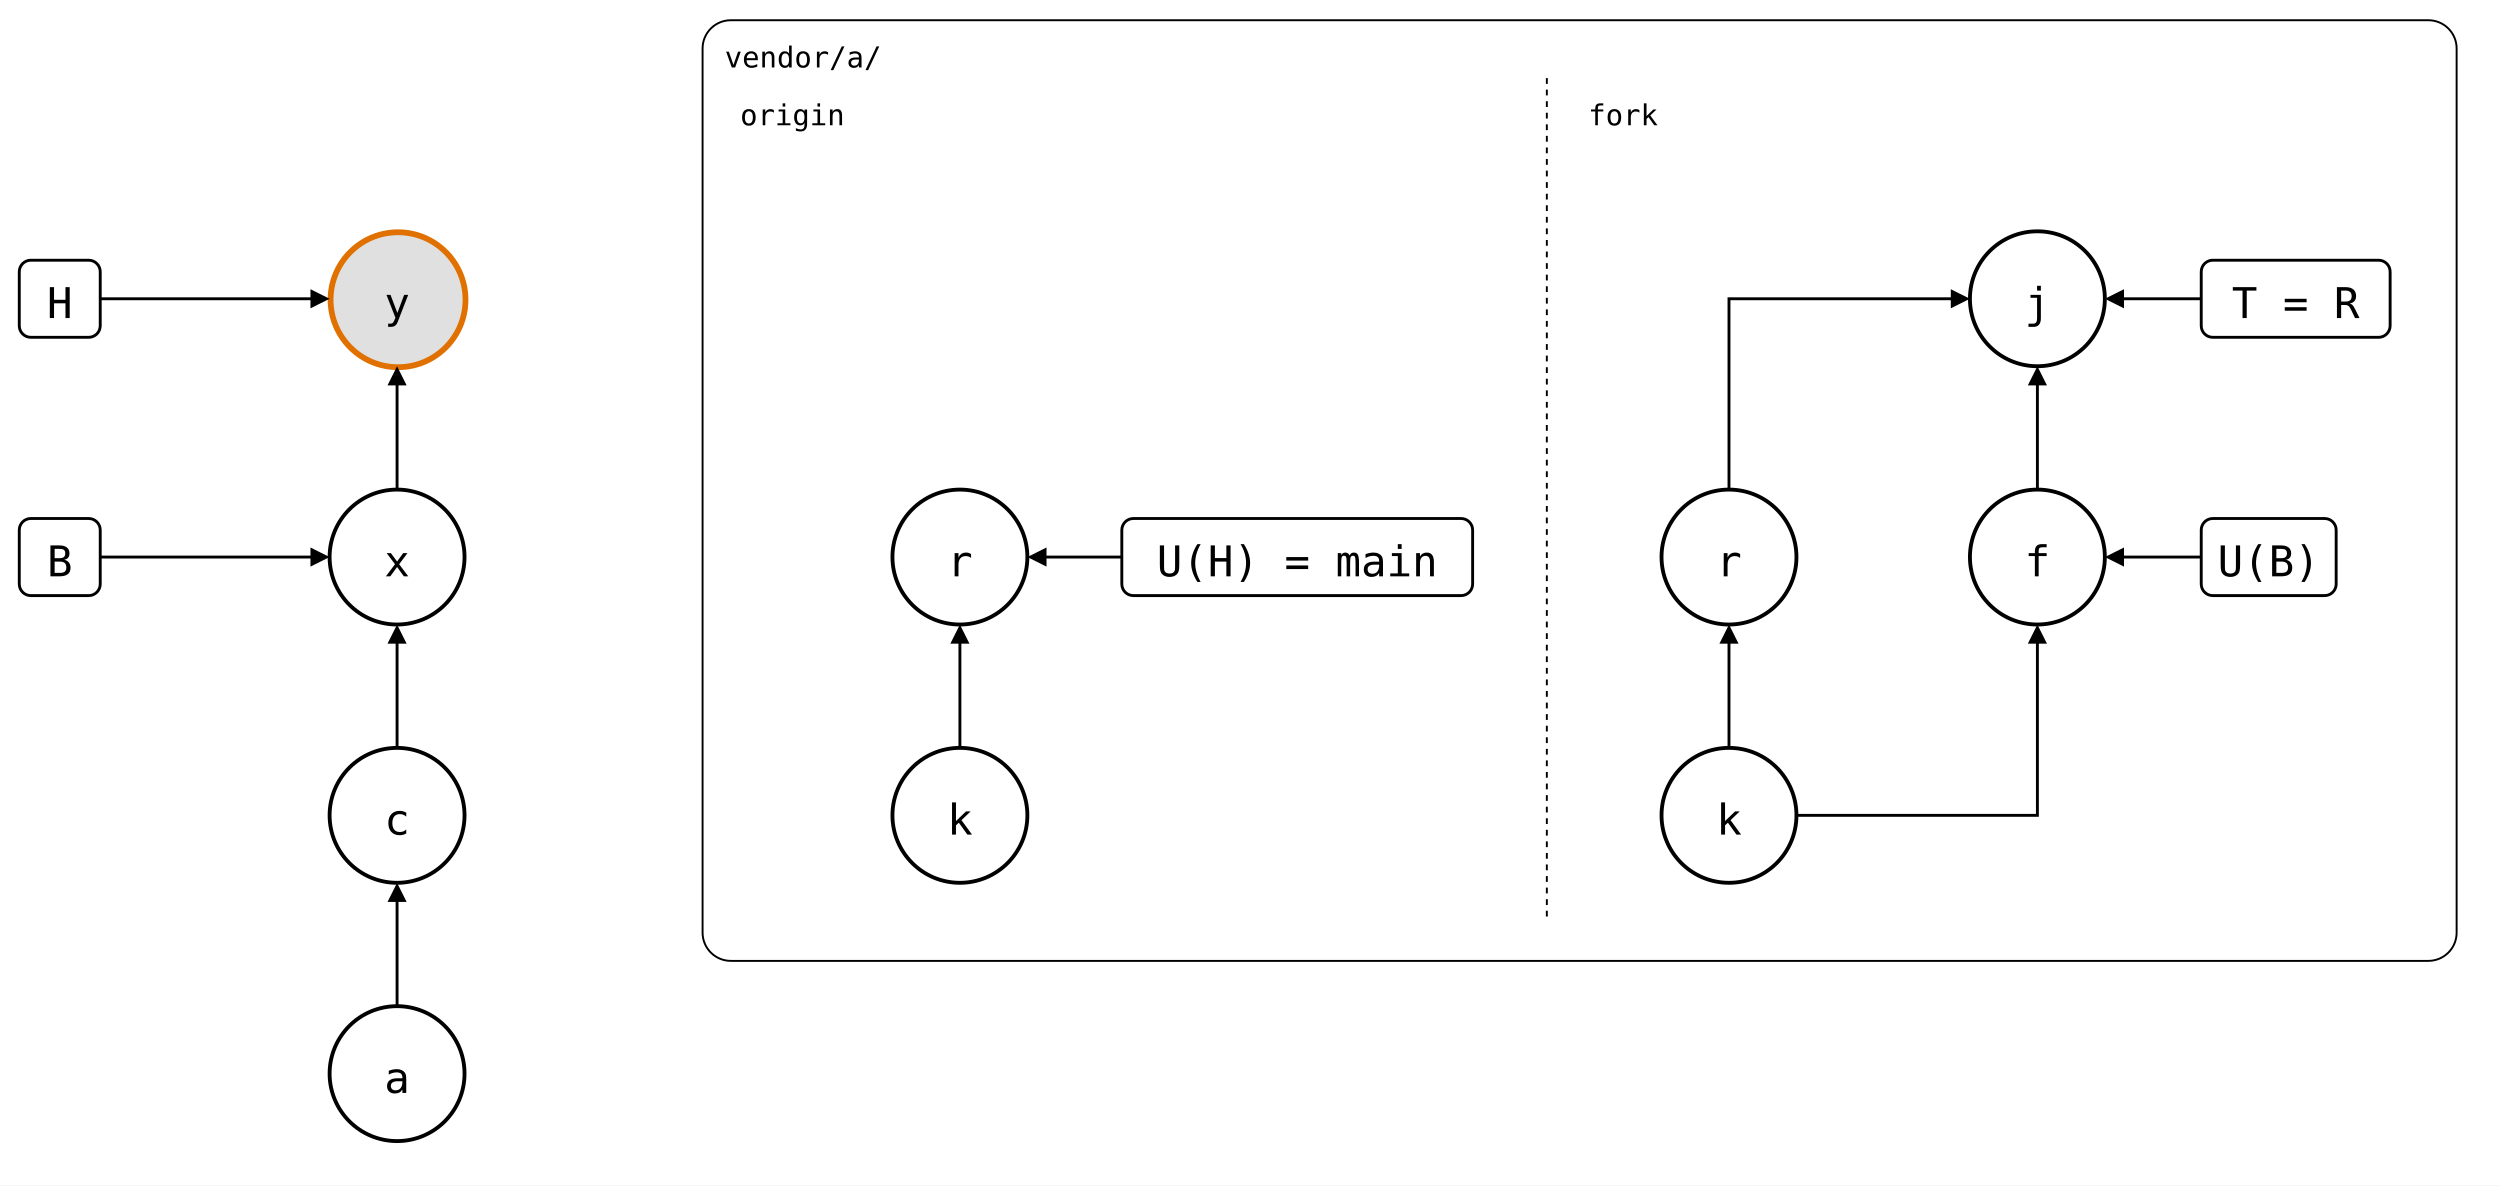
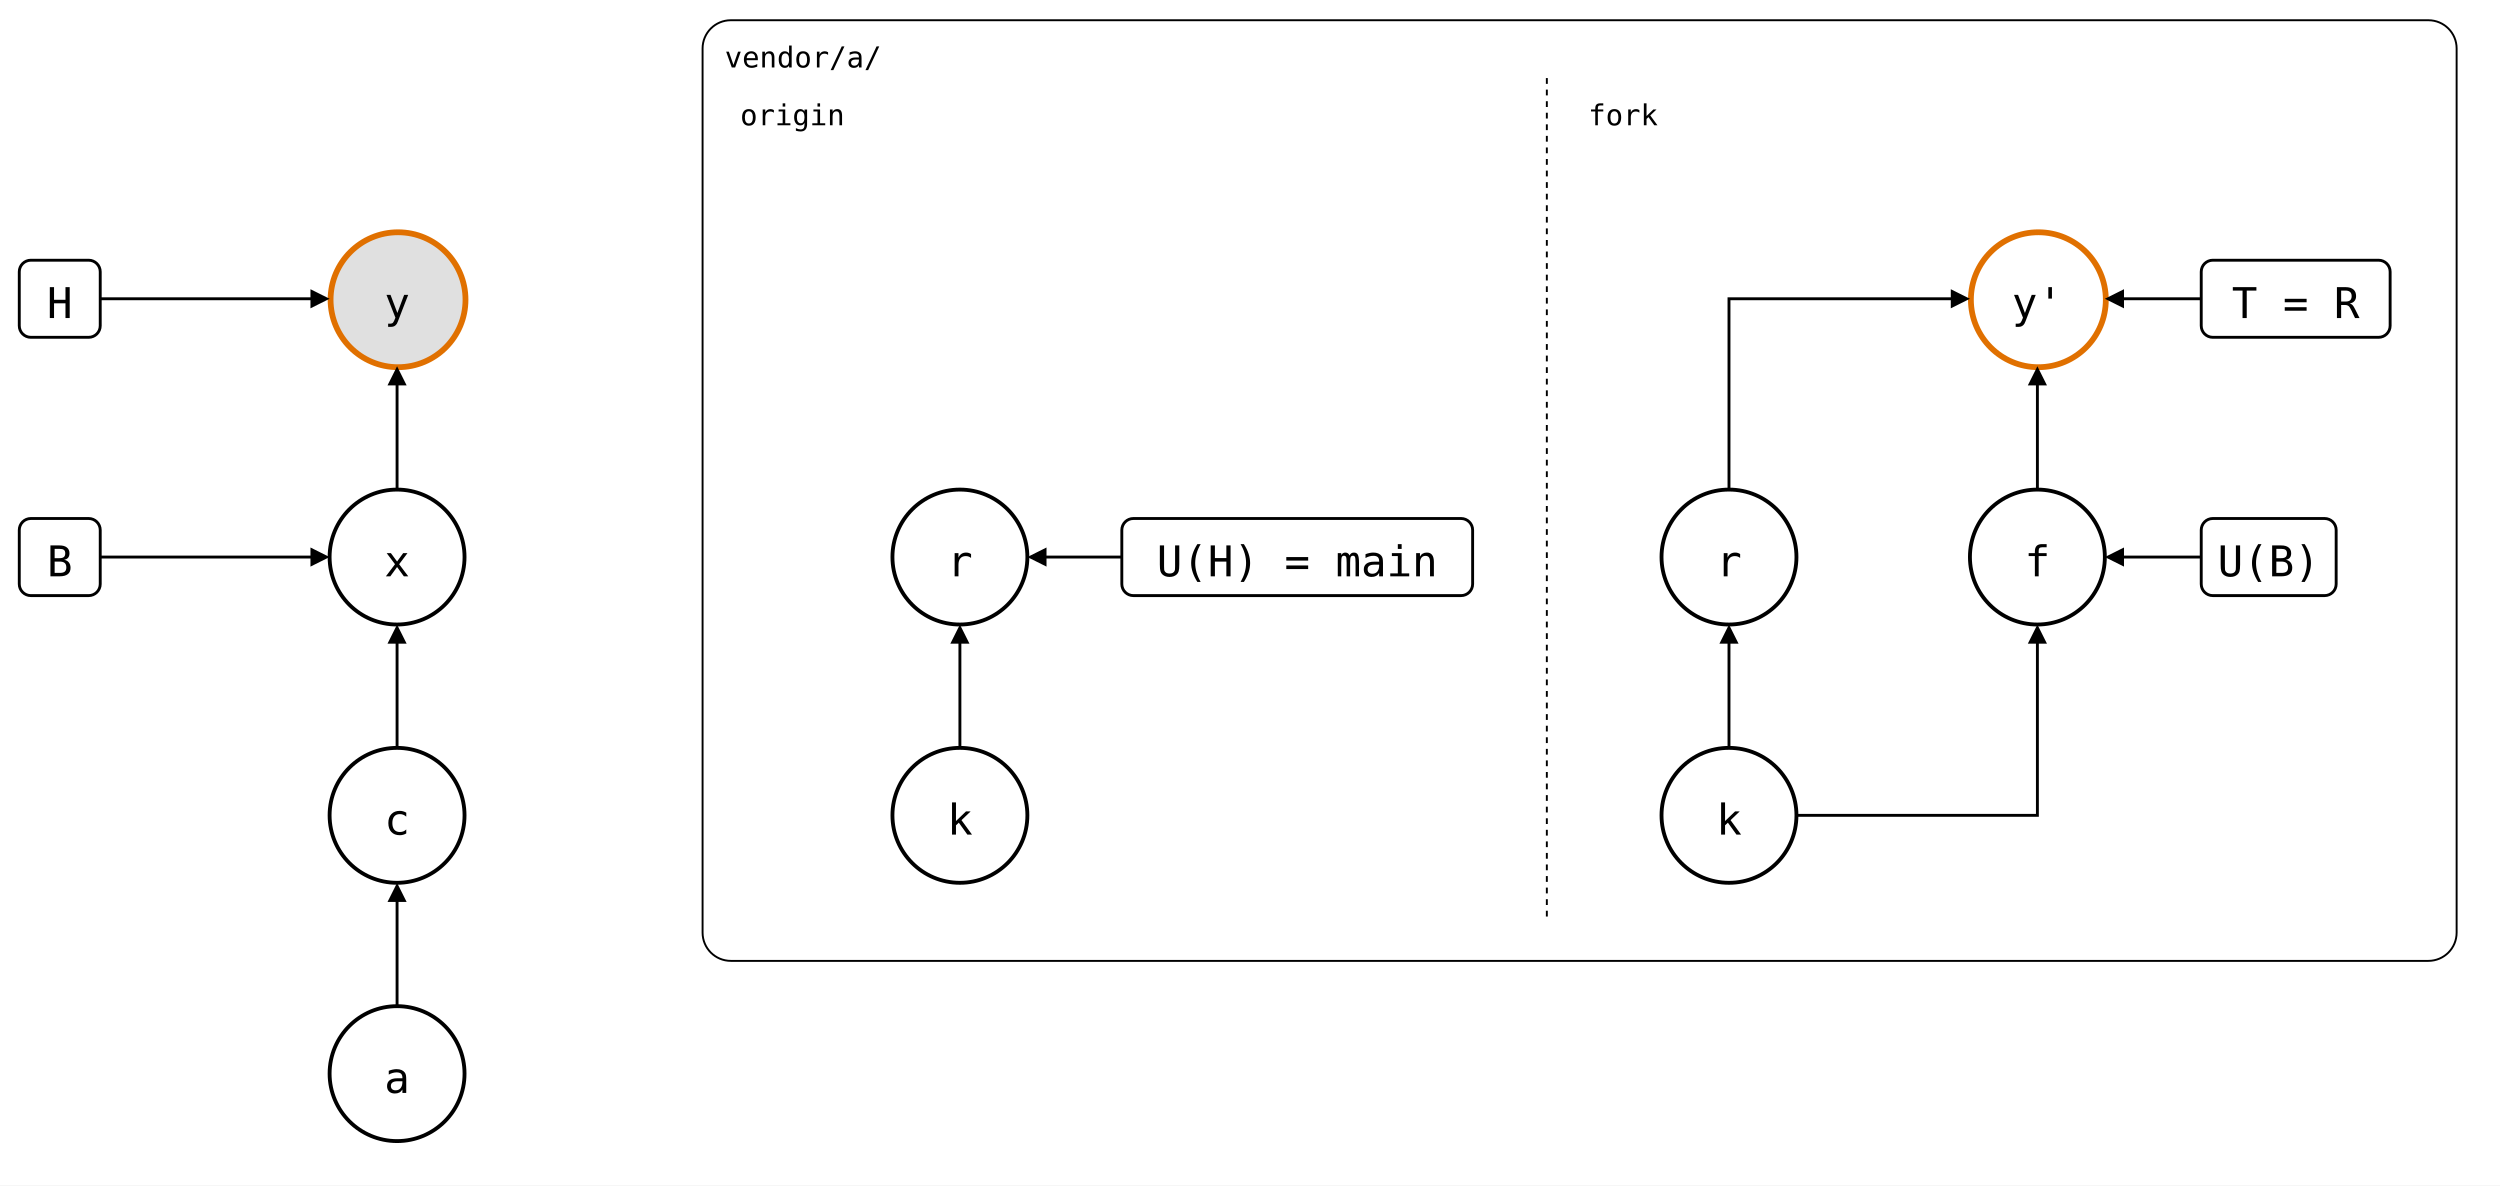
- <svg xmlns="http://www.w3.org/2000/svg" style="background: #ffffff; background-color: light-dark(#ffffff, #121212); color-scheme: light dark;" version="1.1" width="1297px" height="615px" viewBox="0 0 1297 615" id="ge-svg-NbMqAKwM394BuLRrmk7a" content="&lt;mxfile host=&quot;Electron&quot;&gt;&#10;  &lt;diagram name=&quot;several-upstreams&quot; id=&quot;several-upstreams&quot;&gt;&#10;    &lt;mxGraphModel grid=&quot;0&quot; gridSize=&quot;10&quot; guides=&quot;1&quot; tooltips=&quot;1&quot; connect=&quot;1&quot; arrows=&quot;1&quot; fold=&quot;0&quot; page=&quot;0&quot; pageScale=&quot;1&quot; pageWidth=&quot;850&quot; pageHeight=&quot;1100&quot; background=&quot;#ffffff&quot; math=&quot;0&quot; shadow=&quot;0&quot;&gt;&#10;      &lt;root&gt;&#10;        &lt;mxCell id=&quot;0&quot; /&gt;&#10;        &lt;mxCell id=&quot;1&quot; parent=&quot;0&quot; /&gt;&#10;        &lt;mxCell id=&quot;lane&quot; parent=&quot;1&quot; style=&quot;rounded=1;arcSize=3;fillColor=none;strokeWidth=1;fontSize=15;verticalAlign=top;align=left;spacingLeft=10;spacingTop=4;fontFamily=Roboto Mono,monospace;&quot; value=&quot;vendor/a/&quot; vertex=&quot;1&quot;&gt;&#10;          &lt;mxGeometry height=&quot;488&quot; width=&quot;910&quot; x=&quot;422&quot; y=&quot;30&quot; as=&quot;geometry&quot; /&gt;&#10;        &lt;/mxCell&gt;&#10;        &lt;mxCell id=&quot;sep&quot; parent=&quot;1&quot; style=&quot;line;direction=south;dashed=1;strokeWidth=1;&quot; value=&quot;&quot; vertex=&quot;1&quot;&gt;&#10;          &lt;mxGeometry height=&quot;438&quot; width=&quot;20&quot; x=&quot;850&quot; y=&quot;60&quot; as=&quot;geometry&quot; /&gt;&#10;        &lt;/mxCell&gt;&#10;        &lt;mxCell id=&quot;side_o&quot; parent=&quot;1&quot; style=&quot;text;fontSize=15;align=left;verticalAlign=top;fontFamily=Roboto Mono,monospace;&quot; value=&quot;origin&quot; vertex=&quot;1&quot;&gt;&#10;          &lt;mxGeometry height=&quot;24&quot; width=&quot;120&quot; x=&quot;440&quot; y=&quot;64&quot; as=&quot;geometry&quot; /&gt;&#10;        &lt;/mxCell&gt;&#10;        &lt;mxCell id=&quot;side_f&quot; parent=&quot;1&quot; style=&quot;text;fontSize=15;align=left;verticalAlign=top;fontFamily=Roboto Mono,monospace;&quot; value=&quot;fork&quot; vertex=&quot;1&quot;&gt;&#10;          &lt;mxGeometry height=&quot;24&quot; width=&quot;120&quot; x=&quot;880&quot; y=&quot;64&quot; as=&quot;geometry&quot; /&gt;&#10;        &lt;/mxCell&gt;&#10;        &lt;mxCell id=&quot;y&quot; parent=&quot;1&quot; style=&quot;ellipse;aspect=fixed;fontSize=22;fontFamily=Roboto Mono,monospace;fillColor=#E0E0E0;strokeColor=#E07000;strokeWidth=3;&quot; value=&quot;y&quot; vertex=&quot;1&quot;&gt;&#10;          &lt;mxGeometry height=&quot;70&quot; width=&quot;70&quot; x=&quot;229&quot; y=&quot;140&quot; as=&quot;geometry&quot; /&gt;&#10;        &lt;/mxCell&gt;&#10;        &lt;mxCell id=&quot;x&quot; parent=&quot;1&quot; style=&quot;ellipse;aspect=fixed;strokeWidth=2;fontSize=22;fontFamily=Roboto Mono,monospace;&quot; value=&quot;x&quot; vertex=&quot;1&quot;&gt;&#10;          &lt;mxGeometry height=&quot;70&quot; width=&quot;70&quot; x=&quot;229&quot; y=&quot;274&quot; as=&quot;geometry&quot; /&gt;&#10;        &lt;/mxCell&gt;&#10;        &lt;mxCell id=&quot;c&quot; parent=&quot;1&quot; style=&quot;ellipse;aspect=fixed;strokeWidth=2;fontSize=22;fontFamily=Roboto Mono,monospace;&quot; value=&quot;c&quot; vertex=&quot;1&quot;&gt;&#10;          &lt;mxGeometry height=&quot;70&quot; width=&quot;70&quot; x=&quot;229&quot; y=&quot;408&quot; as=&quot;geometry&quot; /&gt;&#10;        &lt;/mxCell&gt;&#10;        &lt;mxCell id=&quot;a&quot; parent=&quot;1&quot; style=&quot;ellipse;aspect=fixed;strokeWidth=2;fontSize=22;fontFamily=Roboto Mono,monospace;&quot; value=&quot;a&quot; vertex=&quot;1&quot;&gt;&#10;          &lt;mxGeometry height=&quot;70&quot; width=&quot;70&quot; x=&quot;229&quot; y=&quot;542&quot; as=&quot;geometry&quot; /&gt;&#10;        &lt;/mxCell&gt;&#10;        &lt;mxCell id=&quot;ro&quot; parent=&quot;1&quot; style=&quot;ellipse;aspect=fixed;strokeWidth=2;fontSize=22;fontFamily=Roboto Mono,monospace;&quot; value=&quot;r&quot; vertex=&quot;1&quot;&gt;&#10;          &lt;mxGeometry height=&quot;70&quot; width=&quot;70&quot; x=&quot;521&quot; y=&quot;274&quot; as=&quot;geometry&quot; /&gt;&#10;        &lt;/mxCell&gt;&#10;        &lt;mxCell id=&quot;ko&quot; parent=&quot;1&quot; style=&quot;ellipse;aspect=fixed;strokeWidth=2;fontSize=22;fontFamily=Roboto Mono,monospace;&quot; value=&quot;k&quot; vertex=&quot;1&quot;&gt;&#10;          &lt;mxGeometry height=&quot;70&quot; width=&quot;70&quot; x=&quot;521&quot; y=&quot;408&quot; as=&quot;geometry&quot; /&gt;&#10;        &lt;/mxCell&gt;&#10;        &lt;mxCell id=&quot;rf&quot; parent=&quot;1&quot; style=&quot;ellipse;aspect=fixed;strokeWidth=2;fontSize=22;fontFamily=Roboto Mono,monospace;&quot; value=&quot;r&quot; vertex=&quot;1&quot;&gt;&#10;          &lt;mxGeometry height=&quot;70&quot; width=&quot;70&quot; x=&quot;920&quot; y=&quot;274&quot; as=&quot;geometry&quot; /&gt;&#10;        &lt;/mxCell&gt;&#10;        &lt;mxCell id=&quot;kf&quot; parent=&quot;1&quot; style=&quot;ellipse;aspect=fixed;strokeWidth=2;fontSize=22;fontFamily=Roboto Mono,monospace;&quot; value=&quot;k&quot; vertex=&quot;1&quot;&gt;&#10;          &lt;mxGeometry height=&quot;70&quot; width=&quot;70&quot; x=&quot;920&quot; y=&quot;408&quot; as=&quot;geometry&quot; /&gt;&#10;        &lt;/mxCell&gt;&#10;        &lt;mxCell id=&quot;f&quot; parent=&quot;1&quot; style=&quot;ellipse;aspect=fixed;strokeWidth=2;fontSize=22;fontFamily=Roboto Mono,monospace;&quot; value=&quot;f&quot; vertex=&quot;1&quot;&gt;&#10;          &lt;mxGeometry height=&quot;70&quot; width=&quot;70&quot; x=&quot;1080&quot; y=&quot;274&quot; as=&quot;geometry&quot; /&gt;&#10;        &lt;/mxCell&gt;&#10;        &lt;mxCell id=&quot;j&quot; parent=&quot;1&quot; style=&quot;ellipse;aspect=fixed;strokeWidth=2;fontSize=22;fontFamily=Roboto Mono,monospace;&quot; value=&quot;j&quot; vertex=&quot;1&quot;&gt;&#10;          &lt;mxGeometry height=&quot;70&quot; width=&quot;70&quot; x=&quot;1080&quot; y=&quot;140&quot; as=&quot;geometry&quot; /&gt;&#10;        &lt;/mxCell&gt;&#10;        &lt;mxCell id=&quot;h&quot; parent=&quot;1&quot; style=&quot;rounded=1;strokeWidth=1.5;fontSize=22;fontFamily=Roboto Mono,monospace;&quot; value=&quot;H&quot; vertex=&quot;1&quot;&gt;&#10;          &lt;mxGeometry height=&quot;40&quot; width=&quot;42&quot; x=&quot;68&quot; y=&quot;155&quot; as=&quot;geometry&quot; /&gt;&#10;        &lt;/mxCell&gt;&#10;        &lt;mxCell id=&quot;b&quot; parent=&quot;1&quot; style=&quot;rounded=1;strokeWidth=1.5;fontSize=22;fontFamily=Roboto Mono,monospace;&quot; value=&quot;B&quot; vertex=&quot;1&quot;&gt;&#10;          &lt;mxGeometry height=&quot;40&quot; width=&quot;42&quot; x=&quot;68&quot; y=&quot;289&quot; as=&quot;geometry&quot; /&gt;&#10;        &lt;/mxCell&gt;&#10;        &lt;mxCell id=&quot;uh&quot; parent=&quot;1&quot; style=&quot;rounded=1;strokeWidth=1.5;fontSize=22;fontFamily=Roboto Mono,monospace;&quot; value=&quot;U(H) = main&quot; vertex=&quot;1&quot;&gt;&#10;          &lt;mxGeometry height=&quot;40&quot; width=&quot;182&quot; x=&quot;640&quot; y=&quot;289&quot; as=&quot;geometry&quot; /&gt;&#10;        &lt;/mxCell&gt;&#10;        &lt;mxCell id=&quot;t&quot; parent=&quot;1&quot; style=&quot;rounded=1;strokeWidth=1.5;fontSize=22;fontFamily=Roboto Mono,monospace;&quot; value=&quot;T = R&quot; vertex=&quot;1&quot;&gt;&#10;          &lt;mxGeometry height=&quot;40&quot; width=&quot;98&quot; x=&quot;1200&quot; y=&quot;155&quot; as=&quot;geometry&quot; /&gt;&#10;        &lt;/mxCell&gt;&#10;        &lt;mxCell id=&quot;ub&quot; parent=&quot;1&quot; style=&quot;rounded=1;strokeWidth=1.5;fontSize=22;fontFamily=Roboto Mono,monospace;&quot; value=&quot;U(B)&quot; vertex=&quot;1&quot;&gt;&#10;          &lt;mxGeometry height=&quot;40&quot; width=&quot;70&quot; x=&quot;1200&quot; y=&quot;289&quot; as=&quot;geometry&quot; /&gt;&#10;        &lt;/mxCell&gt;&#10;        &lt;mxCell id=&quot;e0&quot; edge=&quot;1&quot; parent=&quot;1&quot; source=&quot;a&quot; style=&quot;endArrow=block;endFill=1;html=1;strokeWidth=1.5;rounded=0;&quot; target=&quot;c&quot;&gt;&#10;          &lt;mxGeometry relative=&quot;1&quot; as=&quot;geometry&quot; /&gt;&#10;        &lt;/mxCell&gt;&#10;        &lt;mxCell id=&quot;e1&quot; edge=&quot;1&quot; parent=&quot;1&quot; source=&quot;c&quot; style=&quot;endArrow=block;endFill=1;html=1;strokeWidth=1.5;rounded=0;&quot; target=&quot;x&quot;&gt;&#10;          &lt;mxGeometry relative=&quot;1&quot; as=&quot;geometry&quot; /&gt;&#10;        &lt;/mxCell&gt;&#10;        &lt;mxCell id=&quot;e2&quot; edge=&quot;1&quot; parent=&quot;1&quot; source=&quot;x&quot; style=&quot;endArrow=block;endFill=1;html=1;strokeWidth=1.5;rounded=0;&quot; target=&quot;y&quot;&gt;&#10;          &lt;mxGeometry relative=&quot;1&quot; as=&quot;geometry&quot; /&gt;&#10;        &lt;/mxCell&gt;&#10;        &lt;mxCell id=&quot;e3&quot; edge=&quot;1&quot; parent=&quot;1&quot; source=&quot;ko&quot; style=&quot;endArrow=block;endFill=1;html=1;strokeWidth=1.5;rounded=0;&quot; target=&quot;ro&quot;&gt;&#10;          &lt;mxGeometry relative=&quot;1&quot; as=&quot;geometry&quot; /&gt;&#10;        &lt;/mxCell&gt;&#10;        &lt;mxCell id=&quot;e4&quot; edge=&quot;1&quot; parent=&quot;1&quot; source=&quot;kf&quot; style=&quot;endArrow=block;endFill=1;html=1;strokeWidth=1.5;rounded=0;&quot; target=&quot;rf&quot;&gt;&#10;          &lt;mxGeometry relative=&quot;1&quot; as=&quot;geometry&quot; /&gt;&#10;        &lt;/mxCell&gt;&#10;        &lt;mxCell id=&quot;e5&quot; edge=&quot;1&quot; parent=&quot;1&quot; source=&quot;kf&quot; style=&quot;endArrow=block;endFill=1;html=1;strokeWidth=1.5;rounded=0;edgeStyle=orthogonalEdgeStyle;exitX=1;exitY=0.5;entryX=0.5;entryY=1;&quot; target=&quot;f&quot;&gt;&#10;          &lt;mxGeometry relative=&quot;1&quot; as=&quot;geometry&quot; /&gt;&#10;        &lt;/mxCell&gt;&#10;        &lt;mxCell id=&quot;e6&quot; edge=&quot;1&quot; parent=&quot;1&quot; source=&quot;f&quot; style=&quot;endArrow=block;endFill=1;html=1;strokeWidth=1.5;rounded=0;&quot; target=&quot;j&quot;&gt;&#10;          &lt;mxGeometry relative=&quot;1&quot; as=&quot;geometry&quot; /&gt;&#10;        &lt;/mxCell&gt;&#10;        &lt;mxCell id=&quot;e7&quot; edge=&quot;1&quot; parent=&quot;1&quot; source=&quot;rf&quot; style=&quot;endArrow=block;endFill=1;html=1;strokeWidth=1.5;rounded=0;edgeStyle=orthogonalEdgeStyle;exitX=0.5;exitY=0;entryX=0;entryY=0.5;&quot; target=&quot;j&quot;&gt;&#10;          &lt;mxGeometry relative=&quot;1&quot; as=&quot;geometry&quot; /&gt;&#10;        &lt;/mxCell&gt;&#10;        &lt;mxCell id=&quot;e8&quot; edge=&quot;1&quot; parent=&quot;1&quot; source=&quot;h&quot; style=&quot;endArrow=block;endFill=1;html=1;strokeWidth=1.5;rounded=0;&quot; target=&quot;y&quot;&gt;&#10;          &lt;mxGeometry relative=&quot;1&quot; as=&quot;geometry&quot; /&gt;&#10;        &lt;/mxCell&gt;&#10;        &lt;mxCell id=&quot;e9&quot; edge=&quot;1&quot; parent=&quot;1&quot; source=&quot;b&quot; style=&quot;endArrow=block;endFill=1;html=1;strokeWidth=1.5;rounded=0;&quot; target=&quot;x&quot;&gt;&#10;          &lt;mxGeometry relative=&quot;1&quot; as=&quot;geometry&quot; /&gt;&#10;        &lt;/mxCell&gt;&#10;        &lt;mxCell id=&quot;e10&quot; edge=&quot;1&quot; parent=&quot;1&quot; source=&quot;uh&quot; style=&quot;endArrow=block;endFill=1;html=1;strokeWidth=1.5;rounded=0;&quot; target=&quot;ro&quot;&gt;&#10;          &lt;mxGeometry relative=&quot;1&quot; as=&quot;geometry&quot; /&gt;&#10;        &lt;/mxCell&gt;&#10;        &lt;mxCell id=&quot;e11&quot; edge=&quot;1&quot; parent=&quot;1&quot; source=&quot;t&quot; style=&quot;endArrow=block;endFill=1;html=1;strokeWidth=1.5;rounded=0;&quot; target=&quot;j&quot;&gt;&#10;          &lt;mxGeometry relative=&quot;1&quot; as=&quot;geometry&quot; /&gt;&#10;        &lt;/mxCell&gt;&#10;        &lt;mxCell id=&quot;e12&quot; edge=&quot;1&quot; parent=&quot;1&quot; source=&quot;ub&quot; style=&quot;endArrow=block;endFill=1;html=1;strokeWidth=1.5;rounded=0;&quot; target=&quot;f&quot;&gt;&#10;          &lt;mxGeometry relative=&quot;1&quot; as=&quot;geometry&quot; /&gt;&#10;        &lt;/mxCell&gt;&#10;      &lt;/root&gt;&#10;    &lt;/mxGraphModel&gt;&#10;  &lt;/diagram&gt;&#10;&lt;/mxfile&gt;&#10;">
-   <style type="text/css">@supports (color: light-dark(#000, #fff)) { #ge-svg-NbMqAKwM394BuLRrmk7a { --ge-adaptive-bg: light-dark(#ffffff, var(--ge-dark-color, #121212)); } }</style>
+ <svg xmlns="http://www.w3.org/2000/svg" style="background: #ffffff; background-color: light-dark(#ffffff, #121212); color-scheme: light dark;" version="1.1" width="1297px" height="615px" viewBox="0 0 1297 615" id="ge-svg-DPiv9mhn7lbnuouJUh_d" content="&lt;mxfile host=&quot;Electron&quot;&gt;&#10;  &lt;diagram name=&quot;several-upstreams&quot; id=&quot;several-upstreams&quot;&gt;&#10;    &lt;mxGraphModel grid=&quot;0&quot; gridSize=&quot;10&quot; guides=&quot;1&quot; tooltips=&quot;1&quot; connect=&quot;1&quot; arrows=&quot;1&quot; fold=&quot;0&quot; page=&quot;0&quot; pageScale=&quot;1&quot; pageWidth=&quot;850&quot; pageHeight=&quot;1100&quot; background=&quot;#ffffff&quot; math=&quot;0&quot; shadow=&quot;0&quot;&gt;&#10;      &lt;root&gt;&#10;        &lt;mxCell id=&quot;0&quot; /&gt;&#10;        &lt;mxCell id=&quot;1&quot; parent=&quot;0&quot; /&gt;&#10;        &lt;mxCell id=&quot;lane&quot; parent=&quot;1&quot; style=&quot;rounded=1;arcSize=3;fillColor=none;strokeWidth=1;fontSize=15;verticalAlign=top;align=left;spacingLeft=10;spacingTop=4;fontFamily=Roboto Mono,monospace;&quot; value=&quot;vendor/a/&quot; vertex=&quot;1&quot;&gt;&#10;          &lt;mxGeometry height=&quot;488&quot; width=&quot;910&quot; x=&quot;422&quot; y=&quot;30&quot; as=&quot;geometry&quot; /&gt;&#10;        &lt;/mxCell&gt;&#10;        &lt;mxCell id=&quot;sep&quot; parent=&quot;1&quot; style=&quot;line;direction=south;dashed=1;strokeWidth=1;&quot; value=&quot;&quot; vertex=&quot;1&quot;&gt;&#10;          &lt;mxGeometry height=&quot;438&quot; width=&quot;20&quot; x=&quot;850&quot; y=&quot;60&quot; as=&quot;geometry&quot; /&gt;&#10;        &lt;/mxCell&gt;&#10;        &lt;mxCell id=&quot;side_o&quot; parent=&quot;1&quot; style=&quot;text;fontSize=15;align=left;verticalAlign=top;fontFamily=Roboto Mono,monospace;&quot; value=&quot;origin&quot; vertex=&quot;1&quot;&gt;&#10;          &lt;mxGeometry height=&quot;24&quot; width=&quot;120&quot; x=&quot;440&quot; y=&quot;64&quot; as=&quot;geometry&quot; /&gt;&#10;        &lt;/mxCell&gt;&#10;        &lt;mxCell id=&quot;side_f&quot; parent=&quot;1&quot; style=&quot;text;fontSize=15;align=left;verticalAlign=top;fontFamily=Roboto Mono,monospace;&quot; value=&quot;fork&quot; vertex=&quot;1&quot;&gt;&#10;          &lt;mxGeometry height=&quot;24&quot; width=&quot;120&quot; x=&quot;880&quot; y=&quot;64&quot; as=&quot;geometry&quot; /&gt;&#10;        &lt;/mxCell&gt;&#10;        &lt;mxCell id=&quot;y&quot; parent=&quot;1&quot; style=&quot;ellipse;aspect=fixed;fontSize=22;fontFamily=Roboto Mono,monospace;fillColor=#E0E0E0;strokeColor=#E07000;strokeWidth=3;&quot; value=&quot;y&quot; vertex=&quot;1&quot;&gt;&#10;          &lt;mxGeometry height=&quot;70&quot; width=&quot;70&quot; x=&quot;229&quot; y=&quot;140&quot; as=&quot;geometry&quot; /&gt;&#10;        &lt;/mxCell&gt;&#10;        &lt;mxCell id=&quot;x&quot; parent=&quot;1&quot; style=&quot;ellipse;aspect=fixed;strokeWidth=2;fontSize=22;fontFamily=Roboto Mono,monospace;&quot; value=&quot;x&quot; vertex=&quot;1&quot;&gt;&#10;          &lt;mxGeometry height=&quot;70&quot; width=&quot;70&quot; x=&quot;229&quot; y=&quot;274&quot; as=&quot;geometry&quot; /&gt;&#10;        &lt;/mxCell&gt;&#10;        &lt;mxCell id=&quot;c&quot; parent=&quot;1&quot; style=&quot;ellipse;aspect=fixed;strokeWidth=2;fontSize=22;fontFamily=Roboto Mono,monospace;&quot; value=&quot;c&quot; vertex=&quot;1&quot;&gt;&#10;          &lt;mxGeometry height=&quot;70&quot; width=&quot;70&quot; x=&quot;229&quot; y=&quot;408&quot; as=&quot;geometry&quot; /&gt;&#10;        &lt;/mxCell&gt;&#10;        &lt;mxCell id=&quot;a&quot; parent=&quot;1&quot; style=&quot;ellipse;aspect=fixed;strokeWidth=2;fontSize=22;fontFamily=Roboto Mono,monospace;&quot; value=&quot;a&quot; vertex=&quot;1&quot;&gt;&#10;          &lt;mxGeometry height=&quot;70&quot; width=&quot;70&quot; x=&quot;229&quot; y=&quot;542&quot; as=&quot;geometry&quot; /&gt;&#10;        &lt;/mxCell&gt;&#10;        &lt;mxCell id=&quot;ro&quot; parent=&quot;1&quot; style=&quot;ellipse;aspect=fixed;strokeWidth=2;fontSize=22;fontFamily=Roboto Mono,monospace;&quot; value=&quot;r&quot; vertex=&quot;1&quot;&gt;&#10;          &lt;mxGeometry height=&quot;70&quot; width=&quot;70&quot; x=&quot;521&quot; y=&quot;274&quot; as=&quot;geometry&quot; /&gt;&#10;        &lt;/mxCell&gt;&#10;        &lt;mxCell id=&quot;ko&quot; parent=&quot;1&quot; style=&quot;ellipse;aspect=fixed;strokeWidth=2;fontSize=22;fontFamily=Roboto Mono,monospace;&quot; value=&quot;k&quot; vertex=&quot;1&quot;&gt;&#10;          &lt;mxGeometry height=&quot;70&quot; width=&quot;70&quot; x=&quot;521&quot; y=&quot;408&quot; as=&quot;geometry&quot; /&gt;&#10;        &lt;/mxCell&gt;&#10;        &lt;mxCell id=&quot;rf&quot; parent=&quot;1&quot; style=&quot;ellipse;aspect=fixed;strokeWidth=2;fontSize=22;fontFamily=Roboto Mono,monospace;&quot; value=&quot;r&quot; vertex=&quot;1&quot;&gt;&#10;          &lt;mxGeometry height=&quot;70&quot; width=&quot;70&quot; x=&quot;920&quot; y=&quot;274&quot; as=&quot;geometry&quot; /&gt;&#10;        &lt;/mxCell&gt;&#10;        &lt;mxCell id=&quot;kf&quot; parent=&quot;1&quot; style=&quot;ellipse;aspect=fixed;strokeWidth=2;fontSize=22;fontFamily=Roboto Mono,monospace;&quot; value=&quot;k&quot; vertex=&quot;1&quot;&gt;&#10;          &lt;mxGeometry height=&quot;70&quot; width=&quot;70&quot; x=&quot;920&quot; y=&quot;408&quot; as=&quot;geometry&quot; /&gt;&#10;        &lt;/mxCell&gt;&#10;        &lt;mxCell id=&quot;f&quot; parent=&quot;1&quot; style=&quot;ellipse;aspect=fixed;strokeWidth=2;fontSize=22;fontFamily=Roboto Mono,monospace;&quot; value=&quot;f&quot; vertex=&quot;1&quot;&gt;&#10;          &lt;mxGeometry height=&quot;70&quot; width=&quot;70&quot; x=&quot;1080&quot; y=&quot;274&quot; as=&quot;geometry&quot; /&gt;&#10;        &lt;/mxCell&gt;&#10;        &lt;mxCell id=&quot;j&quot; parent=&quot;1&quot; style=&quot;ellipse;aspect=fixed;fontSize=22;fontFamily=Roboto Mono,monospace;strokeColor=#E07000;strokeWidth=3;&quot; value=&quot;y&amp;#39;&quot; vertex=&quot;1&quot;&gt;&#10;          &lt;mxGeometry height=&quot;70&quot; width=&quot;70&quot; x=&quot;1080&quot; y=&quot;140&quot; as=&quot;geometry&quot; /&gt;&#10;        &lt;/mxCell&gt;&#10;        &lt;mxCell id=&quot;h&quot; parent=&quot;1&quot; style=&quot;rounded=1;strokeWidth=1.5;fontSize=22;fontFamily=Roboto Mono,monospace;&quot; value=&quot;H&quot; vertex=&quot;1&quot;&gt;&#10;          &lt;mxGeometry height=&quot;40&quot; width=&quot;42&quot; x=&quot;68&quot; y=&quot;155&quot; as=&quot;geometry&quot; /&gt;&#10;        &lt;/mxCell&gt;&#10;        &lt;mxCell id=&quot;b&quot; parent=&quot;1&quot; style=&quot;rounded=1;strokeWidth=1.5;fontSize=22;fontFamily=Roboto Mono,monospace;&quot; value=&quot;B&quot; vertex=&quot;1&quot;&gt;&#10;          &lt;mxGeometry height=&quot;40&quot; width=&quot;42&quot; x=&quot;68&quot; y=&quot;289&quot; as=&quot;geometry&quot; /&gt;&#10;        &lt;/mxCell&gt;&#10;        &lt;mxCell id=&quot;uh&quot; parent=&quot;1&quot; style=&quot;rounded=1;strokeWidth=1.5;fontSize=22;fontFamily=Roboto Mono,monospace;&quot; value=&quot;U(H) = main&quot; vertex=&quot;1&quot;&gt;&#10;          &lt;mxGeometry height=&quot;40&quot; width=&quot;182&quot; x=&quot;640&quot; y=&quot;289&quot; as=&quot;geometry&quot; /&gt;&#10;        &lt;/mxCell&gt;&#10;        &lt;mxCell id=&quot;t&quot; parent=&quot;1&quot; style=&quot;rounded=1;strokeWidth=1.5;fontSize=22;fontFamily=Roboto Mono,monospace;&quot; value=&quot;T = R&quot; vertex=&quot;1&quot;&gt;&#10;          &lt;mxGeometry height=&quot;40&quot; width=&quot;98&quot; x=&quot;1200&quot; y=&quot;155&quot; as=&quot;geometry&quot; /&gt;&#10;        &lt;/mxCell&gt;&#10;        &lt;mxCell id=&quot;ub&quot; parent=&quot;1&quot; style=&quot;rounded=1;strokeWidth=1.5;fontSize=22;fontFamily=Roboto Mono,monospace;&quot; value=&quot;U(B)&quot; vertex=&quot;1&quot;&gt;&#10;          &lt;mxGeometry height=&quot;40&quot; width=&quot;70&quot; x=&quot;1200&quot; y=&quot;289&quot; as=&quot;geometry&quot; /&gt;&#10;        &lt;/mxCell&gt;&#10;        &lt;mxCell id=&quot;e0&quot; edge=&quot;1&quot; parent=&quot;1&quot; source=&quot;a&quot; style=&quot;endArrow=block;endFill=1;html=1;strokeWidth=1.5;rounded=0;&quot; target=&quot;c&quot;&gt;&#10;          &lt;mxGeometry relative=&quot;1&quot; as=&quot;geometry&quot; /&gt;&#10;        &lt;/mxCell&gt;&#10;        &lt;mxCell id=&quot;e1&quot; edge=&quot;1&quot; parent=&quot;1&quot; source=&quot;c&quot; style=&quot;endArrow=block;endFill=1;html=1;strokeWidth=1.5;rounded=0;&quot; target=&quot;x&quot;&gt;&#10;          &lt;mxGeometry relative=&quot;1&quot; as=&quot;geometry&quot; /&gt;&#10;        &lt;/mxCell&gt;&#10;        &lt;mxCell id=&quot;e2&quot; edge=&quot;1&quot; parent=&quot;1&quot; source=&quot;x&quot; style=&quot;endArrow=block;endFill=1;html=1;strokeWidth=1.5;rounded=0;&quot; target=&quot;y&quot;&gt;&#10;          &lt;mxGeometry relative=&quot;1&quot; as=&quot;geometry&quot; /&gt;&#10;        &lt;/mxCell&gt;&#10;        &lt;mxCell id=&quot;e3&quot; edge=&quot;1&quot; parent=&quot;1&quot; source=&quot;ko&quot; style=&quot;endArrow=block;endFill=1;html=1;strokeWidth=1.5;rounded=0;&quot; target=&quot;ro&quot;&gt;&#10;          &lt;mxGeometry relative=&quot;1&quot; as=&quot;geometry&quot; /&gt;&#10;        &lt;/mxCell&gt;&#10;        &lt;mxCell id=&quot;e4&quot; edge=&quot;1&quot; parent=&quot;1&quot; source=&quot;kf&quot; style=&quot;endArrow=block;endFill=1;html=1;strokeWidth=1.5;rounded=0;&quot; target=&quot;rf&quot;&gt;&#10;          &lt;mxGeometry relative=&quot;1&quot; as=&quot;geometry&quot; /&gt;&#10;        &lt;/mxCell&gt;&#10;        &lt;mxCell id=&quot;e5&quot; edge=&quot;1&quot; parent=&quot;1&quot; source=&quot;kf&quot; style=&quot;endArrow=block;endFill=1;html=1;strokeWidth=1.5;rounded=0;edgeStyle=orthogonalEdgeStyle;exitX=1;exitY=0.5;entryX=0.5;entryY=1;&quot; target=&quot;f&quot;&gt;&#10;          &lt;mxGeometry relative=&quot;1&quot; as=&quot;geometry&quot; /&gt;&#10;        &lt;/mxCell&gt;&#10;        &lt;mxCell id=&quot;e6&quot; edge=&quot;1&quot; parent=&quot;1&quot; source=&quot;f&quot; style=&quot;endArrow=block;endFill=1;html=1;strokeWidth=1.5;rounded=0;&quot; target=&quot;j&quot;&gt;&#10;          &lt;mxGeometry relative=&quot;1&quot; as=&quot;geometry&quot; /&gt;&#10;        &lt;/mxCell&gt;&#10;        &lt;mxCell id=&quot;e7&quot; edge=&quot;1&quot; parent=&quot;1&quot; source=&quot;rf&quot; style=&quot;endArrow=block;endFill=1;html=1;strokeWidth=1.5;rounded=0;edgeStyle=orthogonalEdgeStyle;exitX=0.5;exitY=0;entryX=0;entryY=0.5;&quot; target=&quot;j&quot;&gt;&#10;          &lt;mxGeometry relative=&quot;1&quot; as=&quot;geometry&quot; /&gt;&#10;        &lt;/mxCell&gt;&#10;        &lt;mxCell id=&quot;e8&quot; edge=&quot;1&quot; parent=&quot;1&quot; source=&quot;h&quot; style=&quot;endArrow=block;endFill=1;html=1;strokeWidth=1.5;rounded=0;&quot; target=&quot;y&quot;&gt;&#10;          &lt;mxGeometry relative=&quot;1&quot; as=&quot;geometry&quot; /&gt;&#10;        &lt;/mxCell&gt;&#10;        &lt;mxCell id=&quot;e9&quot; edge=&quot;1&quot; parent=&quot;1&quot; source=&quot;b&quot; style=&quot;endArrow=block;endFill=1;html=1;strokeWidth=1.5;rounded=0;&quot; target=&quot;x&quot;&gt;&#10;          &lt;mxGeometry relative=&quot;1&quot; as=&quot;geometry&quot; /&gt;&#10;        &lt;/mxCell&gt;&#10;        &lt;mxCell id=&quot;e10&quot; edge=&quot;1&quot; parent=&quot;1&quot; source=&quot;uh&quot; style=&quot;endArrow=block;endFill=1;html=1;strokeWidth=1.5;rounded=0;&quot; target=&quot;ro&quot;&gt;&#10;          &lt;mxGeometry relative=&quot;1&quot; as=&quot;geometry&quot; /&gt;&#10;        &lt;/mxCell&gt;&#10;        &lt;mxCell id=&quot;e11&quot; edge=&quot;1&quot; parent=&quot;1&quot; source=&quot;t&quot; style=&quot;endArrow=block;endFill=1;html=1;strokeWidth=1.5;rounded=0;&quot; target=&quot;j&quot;&gt;&#10;          &lt;mxGeometry relative=&quot;1&quot; as=&quot;geometry&quot; /&gt;&#10;        &lt;/mxCell&gt;&#10;        &lt;mxCell id=&quot;e12&quot; edge=&quot;1&quot; parent=&quot;1&quot; source=&quot;ub&quot; style=&quot;endArrow=block;endFill=1;html=1;strokeWidth=1.5;rounded=0;&quot; target=&quot;f&quot;&gt;&#10;          &lt;mxGeometry relative=&quot;1&quot; as=&quot;geometry&quot; /&gt;&#10;        &lt;/mxCell&gt;&#10;      &lt;/root&gt;&#10;    &lt;/mxGraphModel&gt;&#10;  &lt;/diagram&gt;&#10;&lt;/mxfile&gt;&#10;">
+   <style type="text/css">@supports (color: light-dark(#000, #fff)) { #ge-svg-DPiv9mhn7lbnuouJUh_d { --ge-adaptive-bg: light-dark(#ffffff, var(--ge-dark-color, #121212)); } }</style>
  <defs />
  <rect fill="#ffffff" width="100%" height="100%" x="0" y="0" style="fill: light-dark(rgb(255, 255, 255), rgb(18, 18, 18));" />
  <g>
    <g data-cell-id="0">
      <g data-cell-id="1">
        <g data-cell-id="lane">
          <g transform="translate(0.5,0.5)">
            <rect x="364" y="10" width="910" height="488" rx="14.64" ry="14.64" fill="none" stroke="#000000" pointer-events="all" style="stroke: light-dark(rgb(0, 0, 0), rgb(255, 255, 255));" />
          </g>
          <g>
            <g fill="#000000" font-family="'Roboto Mono', monospace" text-anchor="start" font-size="15px" style="fill: light-dark(rgb(0, 0, 0), rgb(255, 255, 255));">
              <text x="376" y="35">vendor/a/</text>
            </g>
          </g>
        </g>
        <g data-cell-id="sep">
          <g transform="translate(0.5,0.5)">
            <path d="M 583 259 L 1021 259" fill="none" stroke="#000000" stroke-miterlimit="10" stroke-dasharray="3 3" transform="rotate(90,802,259)" pointer-events="all" style="stroke: light-dark(rgb(0, 0, 0), rgb(255, 255, 255));" />
          </g>
        </g>
        <g data-cell-id="side_o">
          <g>
            <rect x="382" y="44" width="120" height="24" fill="none" stroke="none" pointer-events="all" />
          </g>
          <g>
            <g fill="#000000" font-family="'Roboto Mono', monospace" text-anchor="start" font-size="15px" style="fill: light-dark(rgb(0, 0, 0), rgb(255, 255, 255));">
              <text x="384" y="65">origin</text>
            </g>
          </g>
        </g>
        <g data-cell-id="side_f">
          <g>
            <rect x="822" y="44" width="120" height="24" fill="none" stroke="none" pointer-events="all" />
          </g>
          <g>
            <g fill="#000000" font-family="'Roboto Mono', monospace" text-anchor="start" font-size="15px" style="fill: light-dark(rgb(0, 0, 0), rgb(255, 255, 255));">
              <text x="824" y="65">fork</text>
            </g>
          </g>
        </g>
        <g data-cell-id="y">
          <g transform="translate(0.5,0.5)">
            <ellipse cx="206" cy="155" rx="35" ry="35" fill="#e0e0e0" stroke="#e07000" stroke-width="3" pointer-events="all" style="fill: light-dark(rgb(224, 224, 224), rgb(45, 45, 45)); stroke: light-dark(rgb(224, 112, 0), rgb(210, 114, 18));" />
          </g>
          <g>
            <g fill="#000000" font-family="'Roboto Mono', monospace" text-anchor="middle" font-size="22px" style="fill: light-dark(rgb(0, 0, 0), rgb(255, 255, 255));">
              <text x="206" y="165">y</text>
            </g>
          </g>
        </g>
        <g data-cell-id="x">
          <g>
            <ellipse cx="206" cy="289" rx="35" ry="35" fill="#ffffff" stroke="#000000" stroke-width="2" pointer-events="all" style="fill: var(--ge-adaptive-bg, #ffffff); stroke: light-dark(rgb(0, 0, 0), rgb(255, 255, 255));" />
          </g>
          <g>
            <g fill="#000000" font-family="'Roboto Mono', monospace" text-anchor="middle" font-size="22px" style="fill: light-dark(rgb(0, 0, 0), rgb(255, 255, 255));">
              <text x="206" y="299">x</text>
            </g>
          </g>
        </g>
        <g data-cell-id="c">
          <g>
            <ellipse cx="206" cy="423" rx="35" ry="35" fill="#ffffff" stroke="#000000" stroke-width="2" pointer-events="all" style="fill: var(--ge-adaptive-bg, #ffffff); stroke: light-dark(rgb(0, 0, 0), rgb(255, 255, 255));" />
          </g>
          <g>
            <g fill="#000000" font-family="'Roboto Mono', monospace" text-anchor="middle" font-size="22px" style="fill: light-dark(rgb(0, 0, 0), rgb(255, 255, 255));">
              <text x="206" y="433">c</text>
            </g>
          </g>
        </g>
        <g data-cell-id="a">
          <g>
            <ellipse cx="206" cy="557" rx="35" ry="35" fill="#ffffff" stroke="#000000" stroke-width="2" pointer-events="all" style="fill: var(--ge-adaptive-bg, #ffffff); stroke: light-dark(rgb(0, 0, 0), rgb(255, 255, 255));" />
          </g>
          <g>
            <g fill="#000000" font-family="'Roboto Mono', monospace" text-anchor="middle" font-size="22px" style="fill: light-dark(rgb(0, 0, 0), rgb(255, 255, 255));">
              <text x="206" y="567">a</text>
            </g>
          </g>
        </g>
        <g data-cell-id="ro">
          <g>
            <ellipse cx="498" cy="289" rx="35" ry="35" fill="#ffffff" stroke="#000000" stroke-width="2" pointer-events="all" style="fill: var(--ge-adaptive-bg, #ffffff); stroke: light-dark(rgb(0, 0, 0), rgb(255, 255, 255));" />
          </g>
          <g>
            <g fill="#000000" font-family="'Roboto Mono', monospace" text-anchor="middle" font-size="22px" style="fill: light-dark(rgb(0, 0, 0), rgb(255, 255, 255));">
              <text x="498" y="299">r</text>
            </g>
          </g>
        </g>
        <g data-cell-id="ko">
          <g>
            <ellipse cx="498" cy="423" rx="35" ry="35" fill="#ffffff" stroke="#000000" stroke-width="2" pointer-events="all" style="fill: var(--ge-adaptive-bg, #ffffff); stroke: light-dark(rgb(0, 0, 0), rgb(255, 255, 255));" />
          </g>
          <g>
            <g fill="#000000" font-family="'Roboto Mono', monospace" text-anchor="middle" font-size="22px" style="fill: light-dark(rgb(0, 0, 0), rgb(255, 255, 255));">
              <text x="498" y="433">k</text>
            </g>
          </g>
        </g>
        <g data-cell-id="rf">
          <g>
            <ellipse cx="897" cy="289" rx="35" ry="35" fill="#ffffff" stroke="#000000" stroke-width="2" pointer-events="all" style="fill: var(--ge-adaptive-bg, #ffffff); stroke: light-dark(rgb(0, 0, 0), rgb(255, 255, 255));" />
          </g>
          <g>
            <g fill="#000000" font-family="'Roboto Mono', monospace" text-anchor="middle" font-size="22px" style="fill: light-dark(rgb(0, 0, 0), rgb(255, 255, 255));">
              <text x="897" y="299">r</text>
            </g>
          </g>
        </g>
        <g data-cell-id="kf">
          <g>
            <ellipse cx="897" cy="423" rx="35" ry="35" fill="#ffffff" stroke="#000000" stroke-width="2" pointer-events="all" style="fill: var(--ge-adaptive-bg, #ffffff); stroke: light-dark(rgb(0, 0, 0), rgb(255, 255, 255));" />
          </g>
          <g>
            <g fill="#000000" font-family="'Roboto Mono', monospace" text-anchor="middle" font-size="22px" style="fill: light-dark(rgb(0, 0, 0), rgb(255, 255, 255));">
              <text x="897" y="433">k</text>
            </g>
          </g>
        </g>
        <g data-cell-id="f">
          <g>
            <ellipse cx="1057" cy="289" rx="35" ry="35" fill="#ffffff" stroke="#000000" stroke-width="2" pointer-events="all" style="fill: var(--ge-adaptive-bg, #ffffff); stroke: light-dark(rgb(0, 0, 0), rgb(255, 255, 255));" />
          </g>
          <g>
            <g fill="#000000" font-family="'Roboto Mono', monospace" text-anchor="middle" font-size="22px" style="fill: light-dark(rgb(0, 0, 0), rgb(255, 255, 255));">
              <text x="1057" y="299">f</text>
            </g>
          </g>
        </g>
        <g data-cell-id="j">
-           <g>
-             <ellipse cx="1057" cy="155" rx="35" ry="35" fill="#ffffff" stroke="#000000" stroke-width="2" pointer-events="all" style="fill: var(--ge-adaptive-bg, #ffffff); stroke: light-dark(rgb(0, 0, 0), rgb(255, 255, 255));" />
-           </g>
-           <g>
-             <g fill="#000000" font-family="'Roboto Mono', monospace" text-anchor="middle" font-size="22px" style="fill: light-dark(rgb(0, 0, 0), rgb(255, 255, 255));">
-               <text x="1057" y="165">j</text>
+           <g transform="translate(0.5,0.5)">
+             <ellipse cx="1057" cy="155" rx="35" ry="35" fill="#ffffff" stroke="#e07000" stroke-width="3" pointer-events="all" style="fill: var(--ge-adaptive-bg, #ffffff); stroke: light-dark(rgb(224, 112, 0), rgb(210, 114, 18));" />
+           </g>
+           <g>
+             <g fill="#000000" font-family="'Roboto Mono', monospace" text-anchor="middle" font-size="22px" style="fill: light-dark(rgb(0, 0, 0), rgb(255, 255, 255));">
+               <text x="1057" y="165">y'</text>
            </g>
          </g>
        </g>
        <g data-cell-id="h">
          <g>
            <rect x="10" y="135" width="42" height="40" rx="6" ry="6" fill="#ffffff" stroke="#000000" stroke-width="1.5" pointer-events="all" style="fill: var(--ge-adaptive-bg, #ffffff); stroke: light-dark(rgb(0, 0, 0), rgb(255, 255, 255));" />
          </g>
          <g>
            <g fill="#000000" font-family="'Roboto Mono', monospace" text-anchor="middle" font-size="22px" style="fill: light-dark(rgb(0, 0, 0), rgb(255, 255, 255));">
              <text x="31" y="165">H</text>
            </g>
          </g>
        </g>
        <g data-cell-id="b">
          <g>
            <rect x="10" y="269" width="42" height="40" rx="6" ry="6" fill="#ffffff" stroke="#000000" stroke-width="1.5" pointer-events="all" style="fill: var(--ge-adaptive-bg, #ffffff); stroke: light-dark(rgb(0, 0, 0), rgb(255, 255, 255));" />
          </g>
          <g>
            <g fill="#000000" font-family="'Roboto Mono', monospace" text-anchor="middle" font-size="22px" style="fill: light-dark(rgb(0, 0, 0), rgb(255, 255, 255));">
              <text x="31" y="299">B</text>
            </g>
          </g>
        </g>
        <g data-cell-id="uh">
          <g>
            <rect x="582" y="269" width="182" height="40" rx="6" ry="6" fill="#ffffff" stroke="#000000" stroke-width="1.5" pointer-events="all" style="fill: var(--ge-adaptive-bg, #ffffff); stroke: light-dark(rgb(0, 0, 0), rgb(255, 255, 255));" />
          </g>
          <g>
            <g fill="#000000" font-family="'Roboto Mono', monospace" text-anchor="middle" font-size="22px" style="fill: light-dark(rgb(0, 0, 0), rgb(255, 255, 255));">
              <text x="673" y="299">U(H) = main</text>
            </g>
          </g>
        </g>
        <g data-cell-id="t">
          <g>
            <rect x="1142" y="135" width="98" height="40" rx="6" ry="6" fill="#ffffff" stroke="#000000" stroke-width="1.5" pointer-events="all" style="fill: var(--ge-adaptive-bg, #ffffff); stroke: light-dark(rgb(0, 0, 0), rgb(255, 255, 255));" />
          </g>
          <g>
            <g fill="#000000" font-family="'Roboto Mono', monospace" text-anchor="middle" font-size="22px" style="fill: light-dark(rgb(0, 0, 0), rgb(255, 255, 255));">
              <text x="1191" y="165">T = R</text>
            </g>
          </g>
        </g>
        <g data-cell-id="ub">
          <g>
            <rect x="1142" y="269" width="70" height="40" rx="6" ry="6" fill="#ffffff" stroke="#000000" stroke-width="1.5" pointer-events="all" style="fill: var(--ge-adaptive-bg, #ffffff); stroke: light-dark(rgb(0, 0, 0), rgb(255, 255, 255));" />
          </g>
          <g>
            <g fill="#000000" font-family="'Roboto Mono', monospace" text-anchor="middle" font-size="22px" style="fill: light-dark(rgb(0, 0, 0), rgb(255, 255, 255));">
              <text x="1177" y="299">U(B)</text>
            </g>
          </g>
        </g>
        <g data-cell-id="e0">
          <g>
            <path d="M 206 522 L 206 467.18" fill="none" stroke="#000000" stroke-width="1.5" stroke-miterlimit="10" pointer-events="stroke" style="stroke: light-dark(rgb(0, 0, 0), rgb(255, 255, 255));" />
            <path d="M 206 459.68 L 209.75 467.18 L 202.25 467.18 Z" fill="#000000" stroke="#000000" stroke-width="1.5" stroke-miterlimit="10" pointer-events="all" style="fill: light-dark(rgb(0, 0, 0), rgb(255, 255, 255)); stroke: light-dark(rgb(0, 0, 0), rgb(255, 255, 255));" />
          </g>
        </g>
        <g data-cell-id="e1">
          <g>
            <path d="M 206 388 L 206 333.18" fill="none" stroke="#000000" stroke-width="1.5" stroke-miterlimit="10" pointer-events="stroke" style="stroke: light-dark(rgb(0, 0, 0), rgb(255, 255, 255));" />
            <path d="M 206 325.68 L 209.75 333.18 L 202.25 333.18 Z" fill="#000000" stroke="#000000" stroke-width="1.5" stroke-miterlimit="10" pointer-events="all" style="fill: light-dark(rgb(0, 0, 0), rgb(255, 255, 255)); stroke: light-dark(rgb(0, 0, 0), rgb(255, 255, 255));" />
          </g>
        </g>
        <g data-cell-id="e2">
          <g>
            <path d="M 206 254 L 206 199.18" fill="none" stroke="#000000" stroke-width="1.5" stroke-miterlimit="10" pointer-events="stroke" style="stroke: light-dark(rgb(0, 0, 0), rgb(255, 255, 255));" />
            <path d="M 206 191.68 L 209.75 199.18 L 202.25 199.18 Z" fill="#000000" stroke="#000000" stroke-width="1.5" stroke-miterlimit="10" pointer-events="all" style="fill: light-dark(rgb(0, 0, 0), rgb(255, 255, 255)); stroke: light-dark(rgb(0, 0, 0), rgb(255, 255, 255));" />
          </g>
        </g>
        <g data-cell-id="e3">
          <g>
            <path d="M 498 388 L 498 333.18" fill="none" stroke="#000000" stroke-width="1.5" stroke-miterlimit="10" pointer-events="stroke" style="stroke: light-dark(rgb(0, 0, 0), rgb(255, 255, 255));" />
            <path d="M 498 325.68 L 501.75 333.18 L 494.25 333.18 Z" fill="#000000" stroke="#000000" stroke-width="1.5" stroke-miterlimit="10" pointer-events="all" style="fill: light-dark(rgb(0, 0, 0), rgb(255, 255, 255)); stroke: light-dark(rgb(0, 0, 0), rgb(255, 255, 255));" />
          </g>
        </g>
        <g data-cell-id="e4">
          <g>
            <path d="M 897 388 L 897 333.18" fill="none" stroke="#000000" stroke-width="1.5" stroke-miterlimit="10" pointer-events="stroke" style="stroke: light-dark(rgb(0, 0, 0), rgb(255, 255, 255));" />
            <path d="M 897 325.68 L 900.75 333.18 L 893.25 333.18 Z" fill="#000000" stroke="#000000" stroke-width="1.5" stroke-miterlimit="10" pointer-events="all" style="fill: light-dark(rgb(0, 0, 0), rgb(255, 255, 255)); stroke: light-dark(rgb(0, 0, 0), rgb(255, 255, 255));" />
          </g>
        </g>
        <g data-cell-id="e5">
          <g>
            <path d="M 932 423 L 1057 423 L 1057 333.18" fill="none" stroke="#000000" stroke-width="1.5" stroke-miterlimit="10" pointer-events="stroke" style="stroke: light-dark(rgb(0, 0, 0), rgb(255, 255, 255));" />
            <path d="M 1057 325.68 L 1060.75 333.18 L 1053.25 333.18 Z" fill="#000000" stroke="#000000" stroke-width="1.5" stroke-miterlimit="10" pointer-events="all" style="fill: light-dark(rgb(0, 0, 0), rgb(255, 255, 255)); stroke: light-dark(rgb(0, 0, 0), rgb(255, 255, 255));" />
          </g>
        </g>
        <g data-cell-id="e6">
          <g>
            <path d="M 1057 254 L 1057 199.18" fill="none" stroke="#000000" stroke-width="1.5" stroke-miterlimit="10" pointer-events="stroke" style="stroke: light-dark(rgb(0, 0, 0), rgb(255, 255, 255));" />
            <path d="M 1057 191.68 L 1060.75 199.18 L 1053.25 199.18 Z" fill="#000000" stroke="#000000" stroke-width="1.5" stroke-miterlimit="10" pointer-events="all" style="fill: light-dark(rgb(0, 0, 0), rgb(255, 255, 255)); stroke: light-dark(rgb(0, 0, 0), rgb(255, 255, 255));" />
          </g>
        </g>
        <g data-cell-id="e7">
          <g>
            <path d="M 897 254 L 897 155 L 1012.82 155" fill="none" stroke="#000000" stroke-width="1.5" stroke-miterlimit="10" pointer-events="stroke" style="stroke: light-dark(rgb(0, 0, 0), rgb(255, 255, 255));" />
            <path d="M 1020.32 155 L 1012.82 158.75 L 1012.82 151.25 Z" fill="#000000" stroke="#000000" stroke-width="1.5" stroke-miterlimit="10" pointer-events="all" style="fill: light-dark(rgb(0, 0, 0), rgb(255, 255, 255)); stroke: light-dark(rgb(0, 0, 0), rgb(255, 255, 255));" />
          </g>
        </g>
        <g data-cell-id="e8">
          <g>
            <path d="M 52 155 L 161.82 155" fill="none" stroke="#000000" stroke-width="1.5" stroke-miterlimit="10" pointer-events="stroke" style="stroke: light-dark(rgb(0, 0, 0), rgb(255, 255, 255));" />
            <path d="M 169.32 155 L 161.82 158.75 L 161.82 151.25 Z" fill="#000000" stroke="#000000" stroke-width="1.5" stroke-miterlimit="10" pointer-events="all" style="fill: light-dark(rgb(0, 0, 0), rgb(255, 255, 255)); stroke: light-dark(rgb(0, 0, 0), rgb(255, 255, 255));" />
          </g>
        </g>
        <g data-cell-id="e9">
          <g>
            <path d="M 52 289 L 161.82 289" fill="none" stroke="#000000" stroke-width="1.5" stroke-miterlimit="10" pointer-events="stroke" style="stroke: light-dark(rgb(0, 0, 0), rgb(255, 255, 255));" />
            <path d="M 169.32 289 L 161.82 292.75 L 161.82 285.25 Z" fill="#000000" stroke="#000000" stroke-width="1.5" stroke-miterlimit="10" pointer-events="all" style="fill: light-dark(rgb(0, 0, 0), rgb(255, 255, 255)); stroke: light-dark(rgb(0, 0, 0), rgb(255, 255, 255));" />
          </g>
        </g>
        <g data-cell-id="e10">
          <g>
            <path d="M 582 289 L 542.18 289" fill="none" stroke="#000000" stroke-width="1.5" stroke-miterlimit="10" pointer-events="stroke" style="stroke: light-dark(rgb(0, 0, 0), rgb(255, 255, 255));" />
            <path d="M 534.68 289 L 542.18 285.25 L 542.18 292.75 Z" fill="#000000" stroke="#000000" stroke-width="1.5" stroke-miterlimit="10" pointer-events="all" style="fill: light-dark(rgb(0, 0, 0), rgb(255, 255, 255)); stroke: light-dark(rgb(0, 0, 0), rgb(255, 255, 255));" />
          </g>
        </g>
        <g data-cell-id="e11">
          <g>
            <path d="M 1142 155 L 1101.18 155" fill="none" stroke="#000000" stroke-width="1.5" stroke-miterlimit="10" pointer-events="stroke" style="stroke: light-dark(rgb(0, 0, 0), rgb(255, 255, 255));" />
            <path d="M 1093.68 155 L 1101.18 151.25 L 1101.18 158.75 Z" fill="#000000" stroke="#000000" stroke-width="1.5" stroke-miterlimit="10" pointer-events="all" style="fill: light-dark(rgb(0, 0, 0), rgb(255, 255, 255)); stroke: light-dark(rgb(0, 0, 0), rgb(255, 255, 255));" />
          </g>
        </g>
        <g data-cell-id="e12">
          <g>
            <path d="M 1142 289 L 1101.18 289" fill="none" stroke="#000000" stroke-width="1.5" stroke-miterlimit="10" pointer-events="stroke" style="stroke: light-dark(rgb(0, 0, 0), rgb(255, 255, 255));" />
            <path d="M 1093.68 289 L 1101.18 285.25 L 1101.18 292.75 Z" fill="#000000" stroke="#000000" stroke-width="1.5" stroke-miterlimit="10" pointer-events="all" style="fill: light-dark(rgb(0, 0, 0), rgb(255, 255, 255)); stroke: light-dark(rgb(0, 0, 0), rgb(255, 255, 255));" />
          </g>
        </g>
      </g>
    </g>
  </g>
</svg>
